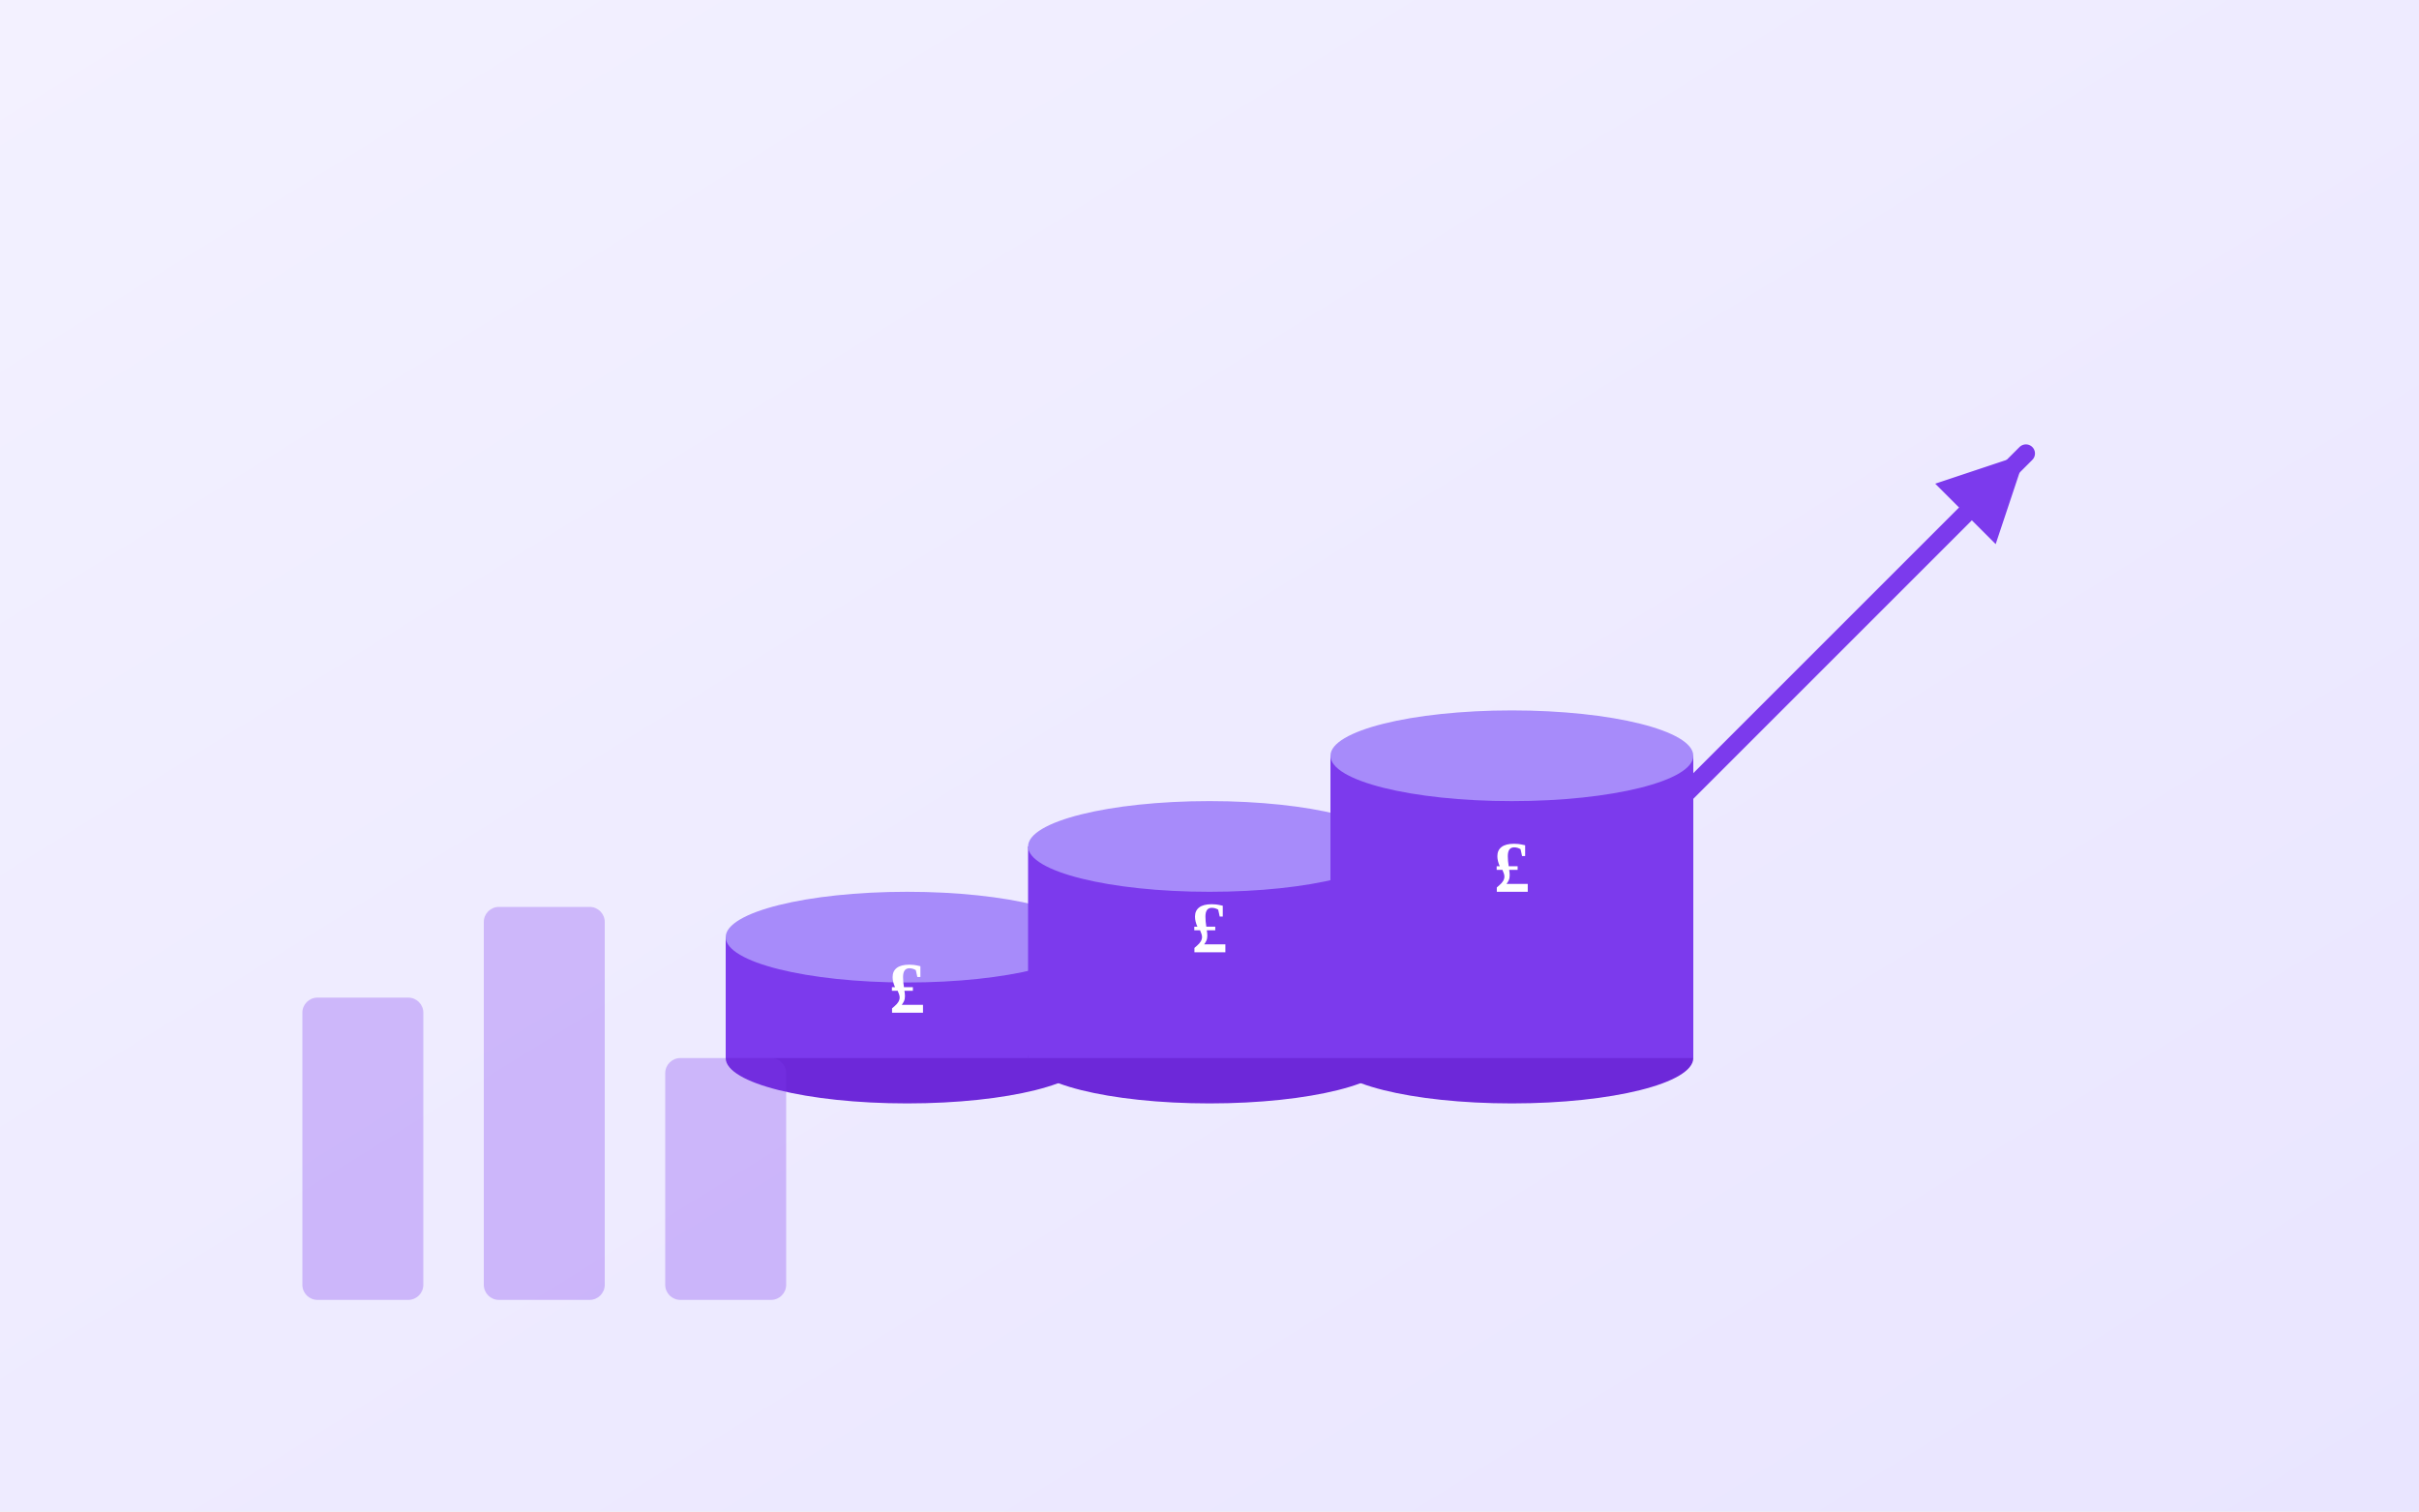
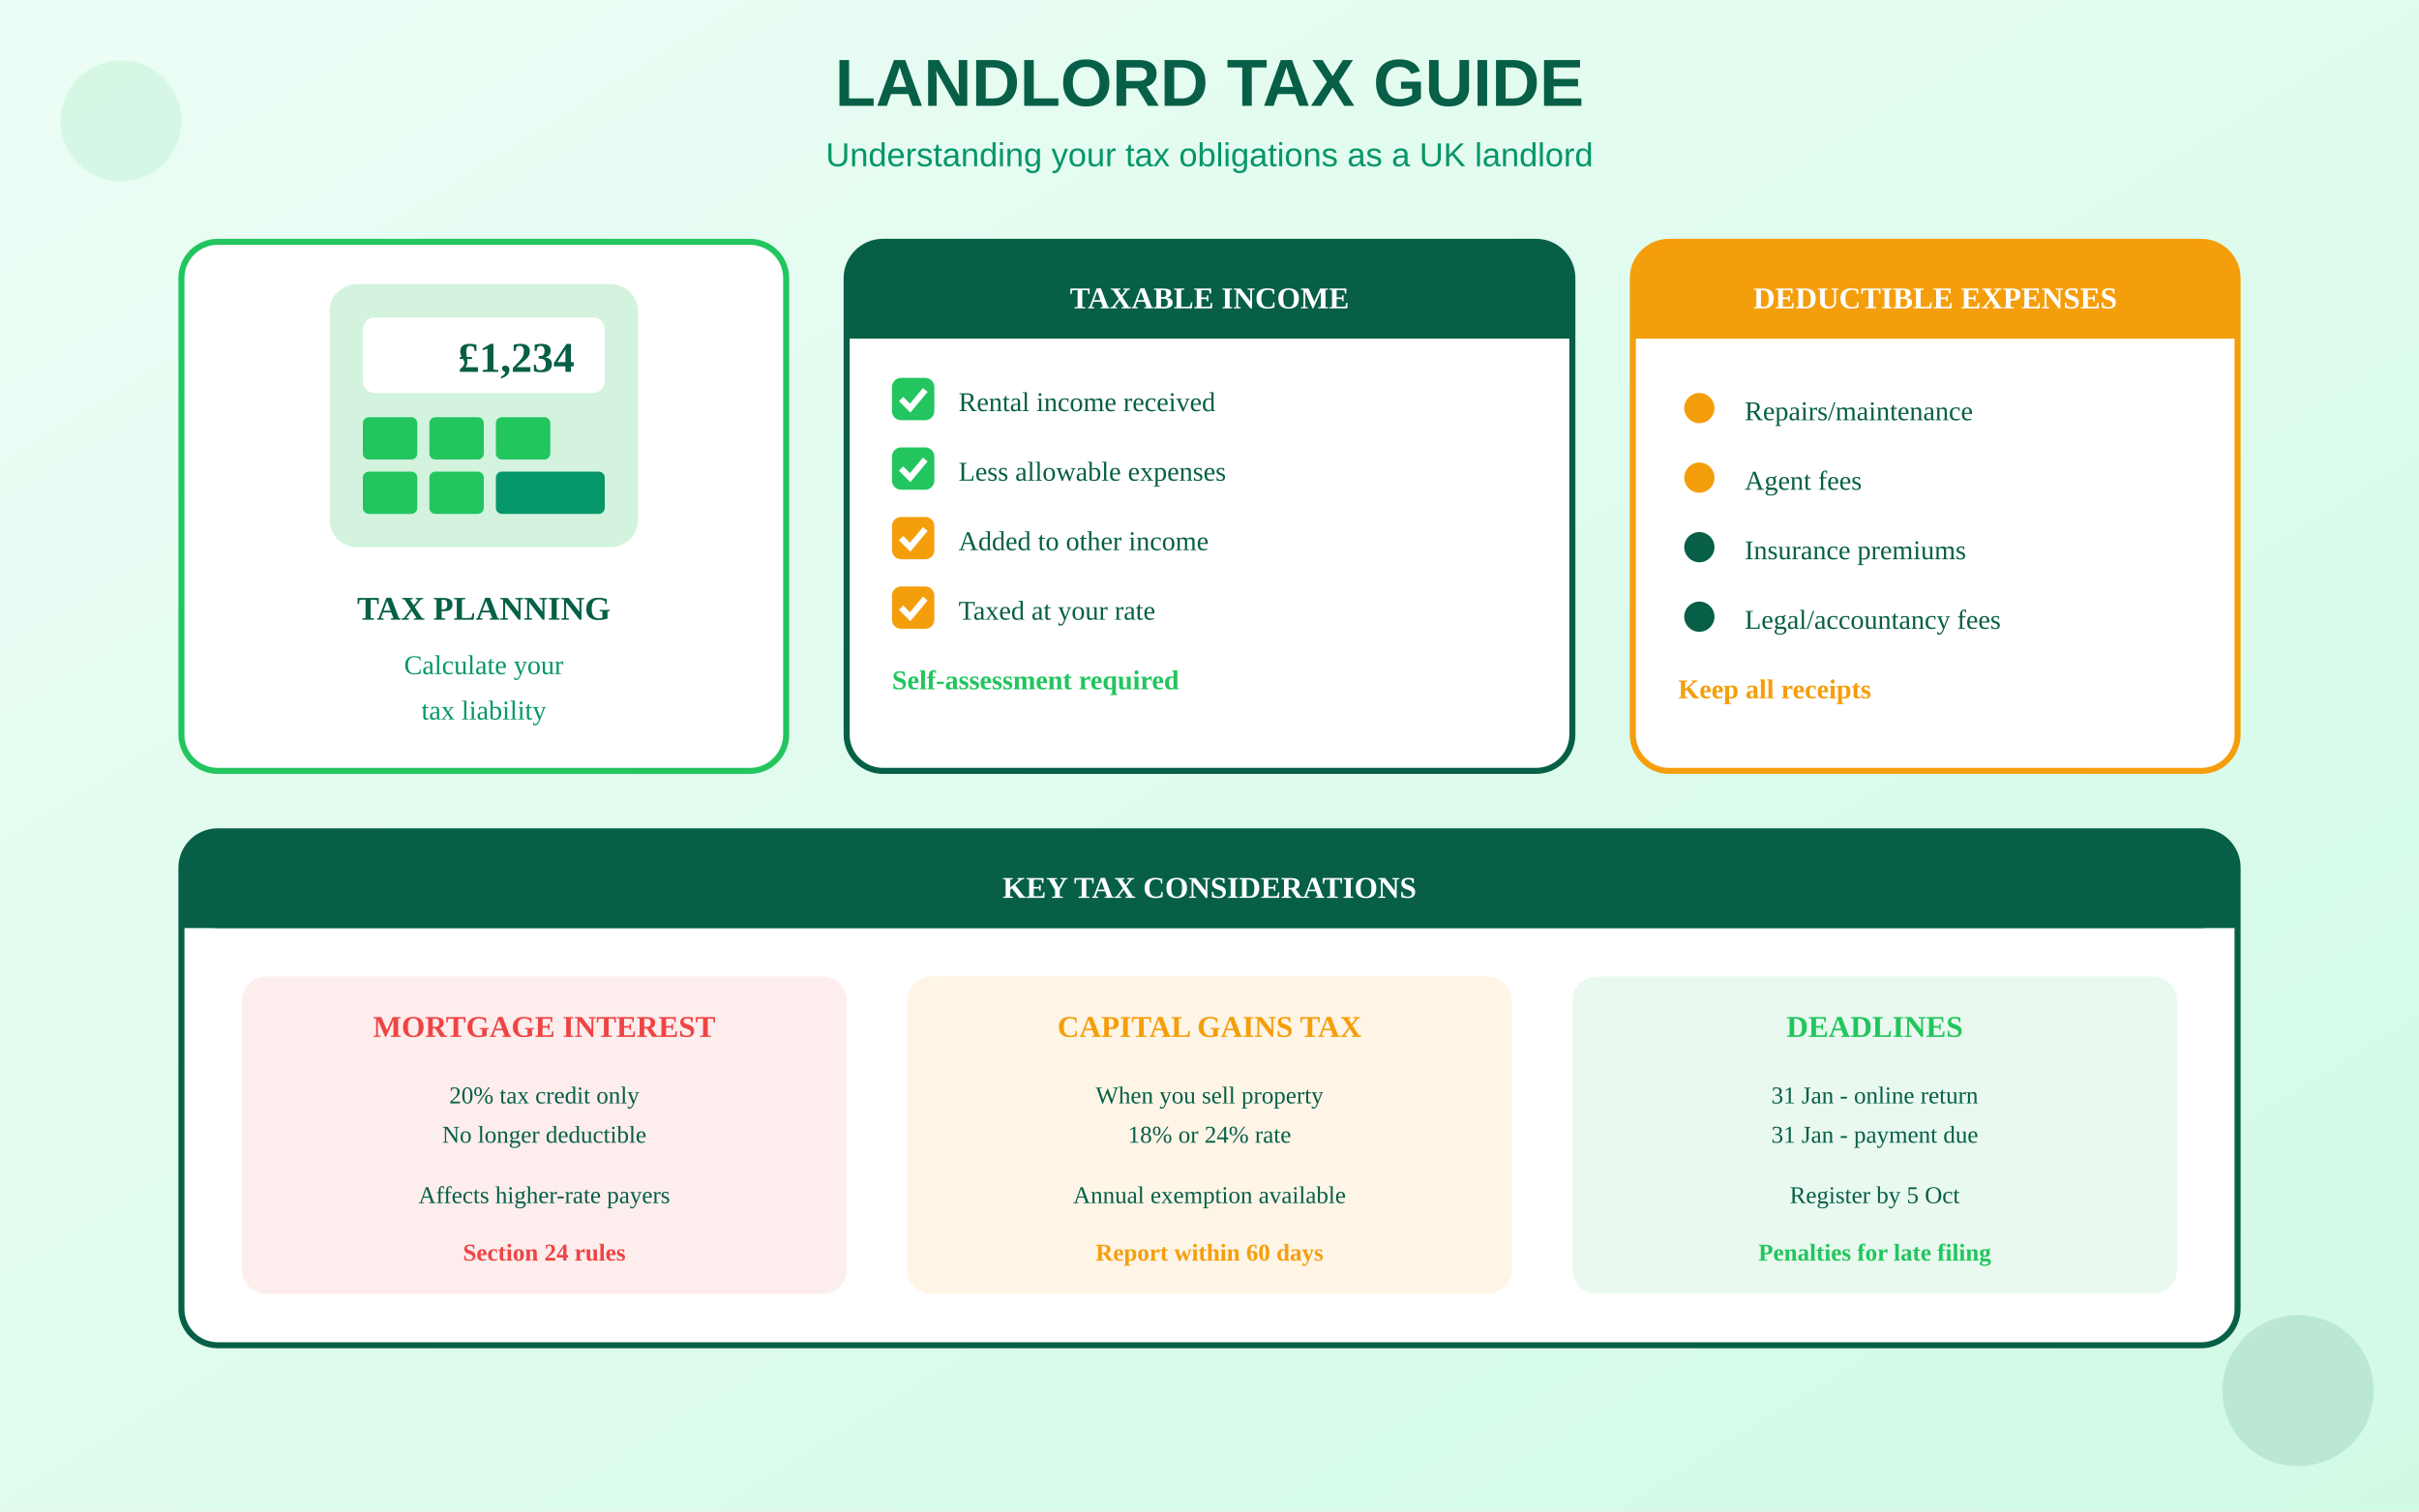
<svg xmlns="http://www.w3.org/2000/svg" viewBox="0 0 800 500">
  <defs>
    <linearGradient id="bgGrad" x1="0%" y1="0%" x2="100%" y2="100%">
-       <stop offset="0%" style="stop-color:#F3F1FF" />
-       <stop offset="100%" style="stop-color:#E9E5FF" />
+       <stop offset="0%" style="stop-color:#ECFDF5" />
+       <stop offset="100%" style="stop-color:#D1FAE5" />
    </linearGradient>
  </defs>
  <rect width="800" height="500" fill="url(#bgGrad)" />
-   <g transform="translate(300, 150)">
-     <ellipse cx="0" cy="200" rx="60" ry="15" fill="#6D28D9" />
-     <rect x="-60" y="160" width="120" height="40" fill="#7C3AED" />
-     <ellipse cx="0" cy="160" rx="60" ry="15" fill="#A78BFA" />
-     <text x="0" y="185" text-anchor="middle" fill="white" font-size="24" font-weight="bold">£</text>
-     <ellipse cx="100" cy="200" rx="60" ry="15" fill="#6D28D9" />
-     <rect x="40" y="130" width="120" height="70" fill="#7C3AED" />
-     <ellipse cx="100" cy="130" rx="60" ry="15" fill="#A78BFA" />
-     <text x="100" y="165" text-anchor="middle" fill="white" font-size="24" font-weight="bold">£</text>
-     <ellipse cx="200" cy="200" rx="60" ry="15" fill="#6D28D9" />
-     <rect x="140" y="100" width="120" height="100" fill="#7C3AED" />
-     <ellipse cx="200" cy="100" rx="60" ry="15" fill="#A78BFA" />
-     <text x="200" y="145" text-anchor="middle" fill="white" font-size="24" font-weight="bold">£</text>
+   <text x="400" y="35" text-anchor="middle" fill="#065F46" font-size="22" font-weight="bold" font-family="Arial">LANDLORD TAX GUIDE</text>
+   <text x="400" y="55" text-anchor="middle" fill="#059669" font-size="11" font-family="Arial">Understanding your tax obligations as a UK landlord</text>
+   <g transform="translate(60, 80)">
+     <rect x="0" y="0" width="200" height="175" rx="12" fill="white" stroke="#22C55E" stroke-width="2" />
+     <g transform="translate(40, 10)">
+       <rect x="10" y="5" width="100" height="85" rx="8" fill="#22C55E" opacity="0.2" stroke="#22C55E" stroke-width="2" />
+       <rect x="20" y="15" width="80" height="25" rx="4" fill="white" />
+       <text x="90" y="33" text-anchor="end" fill="#065F46" font-size="14" font-weight="bold">£1,234</text>
+       <rect x="20" y="48" width="18" height="14" rx="2" fill="#22C55E" />
+       <rect x="42" y="48" width="18" height="14" rx="2" fill="#22C55E" />
+       <rect x="64" y="48" width="18" height="14" rx="2" fill="#22C55E" />
+       <rect x="20" y="66" width="18" height="14" rx="2" fill="#22C55E" />
+       <rect x="42" y="66" width="18" height="14" rx="2" fill="#22C55E" />
+       <rect x="64" y="66" width="36" height="14" rx="2" fill="#059669" />
+     </g>
+     <text x="100" y="125" text-anchor="middle" fill="#065F46" font-size="11" font-weight="bold">TAX PLANNING</text>
+     <text x="100" y="143" text-anchor="middle" fill="#059669" font-size="9">Calculate your</text>
+     <text x="100" y="158" text-anchor="middle" fill="#059669" font-size="9">tax liability</text>
  </g>
-   <g transform="translate(550, 120)">
-     <line x1="0" y1="150" x2="120" y2="30" stroke="#7C3AED" stroke-width="6" stroke-linecap="round" />
-     <polygon points="120,30 90,40 110,60" fill="#7C3AED" />
+   <g transform="translate(280, 80)">
+     <rect x="0" y="0" width="240" height="175" rx="12" fill="white" stroke="#065F46" stroke-width="2" />
+     <rect x="0" y="0" width="240" height="32" rx="12" fill="#065F46" />
+     <rect x="0" y="20" width="240" height="12" fill="#065F46" />
+     <text x="120" y="22" text-anchor="middle" fill="white" font-size="10" font-weight="bold">TAXABLE INCOME</text>
+     <g transform="translate(15, 45)">
+       <rect x="0" y="0" width="14" height="14" rx="3" fill="#22C55E" />
+       <path d="M3 7 L6 10 L11 4" stroke="white" stroke-width="2" fill="none" />
+       <text x="22" y="11" fill="#065F46" font-size="9">Rental income received</text>
+     </g>
+     <g transform="translate(15, 68)">
+       <rect x="0" y="0" width="14" height="14" rx="3" fill="#22C55E" />
+       <path d="M3 7 L6 10 L11 4" stroke="white" stroke-width="2" fill="none" />
+       <text x="22" y="11" fill="#065F46" font-size="9">Less allowable expenses</text>
+     </g>
+     <g transform="translate(15, 91)">
+       <rect x="0" y="0" width="14" height="14" rx="3" fill="#F59E0B" />
+       <path d="M3 7 L6 10 L11 4" stroke="white" stroke-width="2" fill="none" />
+       <text x="22" y="11" fill="#065F46" font-size="9">Added to other income</text>
+     </g>
+     <g transform="translate(15, 114)">
+       <rect x="0" y="0" width="14" height="14" rx="3" fill="#F59E0B" />
+       <path d="M3 7 L6 10 L11 4" stroke="white" stroke-width="2" fill="none" />
+       <text x="22" y="11" fill="#065F46" font-size="9">Taxed at your rate</text>
+     </g>
+     <g transform="translate(15, 137)">
+       <text x="0" y="11" fill="#22C55E" font-size="9" font-weight="bold">Self-assessment required</text>
+     </g>
  </g>
-   <g transform="translate(100, 250)" opacity="0.3">
-     <rect x="0" y="80" width="40" height="100" rx="5" fill="#7C3AED" />
-     <rect x="60" y="50" width="40" height="130" rx="5" fill="#7C3AED" />
-     <rect x="120" y="100" width="40" height="80" rx="5" fill="#7C3AED" />
+   <g transform="translate(540, 80)">
+     <rect x="0" y="0" width="200" height="175" rx="12" fill="white" stroke="#F59E0B" stroke-width="2" />
+     <rect x="0" y="0" width="200" height="32" rx="12" fill="#F59E0B" />
+     <rect x="0" y="20" width="200" height="12" fill="#F59E0B" />
+     <text x="100" y="22" text-anchor="middle" fill="white" font-size="10" font-weight="bold">DEDUCTIBLE EXPENSES</text>
+     <g transform="translate(15, 48)">
+       <circle cx="7" cy="7" r="5" fill="#F59E0B" />
+       <text x="22" y="11" fill="#065F46" font-size="9">Repairs/maintenance</text>
+     </g>
+     <g transform="translate(15, 71)">
+       <circle cx="7" cy="7" r="5" fill="#F59E0B" />
+       <text x="22" y="11" fill="#065F46" font-size="9">Agent fees</text>
+     </g>
+     <g transform="translate(15, 94)">
+       <circle cx="7" cy="7" r="5" fill="#065F46" />
+       <text x="22" y="11" fill="#065F46" font-size="9">Insurance premiums</text>
+     </g>
+     <g transform="translate(15, 117)">
+       <circle cx="7" cy="7" r="5" fill="#065F46" />
+       <text x="22" y="11" fill="#065F46" font-size="9">Legal/accountancy fees</text>
+     </g>
+     <g transform="translate(15, 140)">
+       <text x="0" y="11" fill="#F59E0B" font-size="9" font-weight="bold">Keep all receipts</text>
+     </g>
  </g>
+   <g transform="translate(60, 275)">
+     <rect x="0" y="0" width="680" height="170" rx="12" fill="white" stroke="#065F46" stroke-width="2" />
+     <rect x="0" y="0" width="680" height="32" rx="12" fill="#065F46" />
+     <rect x="0" y="20" width="680" height="12" fill="#065F46" />
+     <text x="340" y="22" text-anchor="middle" fill="white" font-size="10" font-weight="bold">KEY TAX CONSIDERATIONS</text>
+     <g transform="translate(20, 48)">
+       <rect x="0" y="0" width="200" height="105" rx="8" fill="#EF4444" opacity="0.1" />
+       <text x="100" y="20" text-anchor="middle" fill="#EF4444" font-size="10" font-weight="bold">MORTGAGE INTEREST</text>
+       <text x="100" y="42" text-anchor="middle" fill="#065F46" font-size="8">20% tax credit only</text>
+       <text x="100" y="55" text-anchor="middle" fill="#065F46" font-size="8">No longer deductible</text>
+       <text x="100" y="75" text-anchor="middle" fill="#065F46" font-size="8">Affects higher-rate payers</text>
+       <text x="100" y="94" text-anchor="middle" fill="#EF4444" font-size="8" font-weight="bold">Section 24 rules</text>
+     </g>
+     <g transform="translate(240, 48)">
+       <rect x="0" y="0" width="200" height="105" rx="8" fill="#F59E0B" opacity="0.1" />
+       <text x="100" y="20" text-anchor="middle" fill="#F59E0B" font-size="10" font-weight="bold">CAPITAL GAINS TAX</text>
+       <text x="100" y="42" text-anchor="middle" fill="#065F46" font-size="8">When you sell property</text>
+       <text x="100" y="55" text-anchor="middle" fill="#065F46" font-size="8">18% or 24% rate</text>
+       <text x="100" y="75" text-anchor="middle" fill="#065F46" font-size="8">Annual exemption available</text>
+       <text x="100" y="94" text-anchor="middle" fill="#F59E0B" font-size="8" font-weight="bold">Report within 60 days</text>
+     </g>
+     <g transform="translate(460, 48)">
+       <rect x="0" y="0" width="200" height="105" rx="8" fill="#22C55E" opacity="0.1" />
+       <text x="100" y="20" text-anchor="middle" fill="#22C55E" font-size="10" font-weight="bold">DEADLINES</text>
+       <text x="100" y="42" text-anchor="middle" fill="#065F46" font-size="8">31 Jan - online return</text>
+       <text x="100" y="55" text-anchor="middle" fill="#065F46" font-size="8">31 Jan - payment due</text>
+       <text x="100" y="75" text-anchor="middle" fill="#065F46" font-size="8">Register by 5 Oct</text>
+       <text x="100" y="94" text-anchor="middle" fill="#22C55E" font-size="8" font-weight="bold">Penalties for late filing</text>
+     </g>
+   </g>
+   <circle cx="40" cy="40" r="20" fill="#22C55E" opacity="0.1" />
+   <circle cx="760" cy="460" r="25" fill="#065F46" opacity="0.12" />
</svg>
